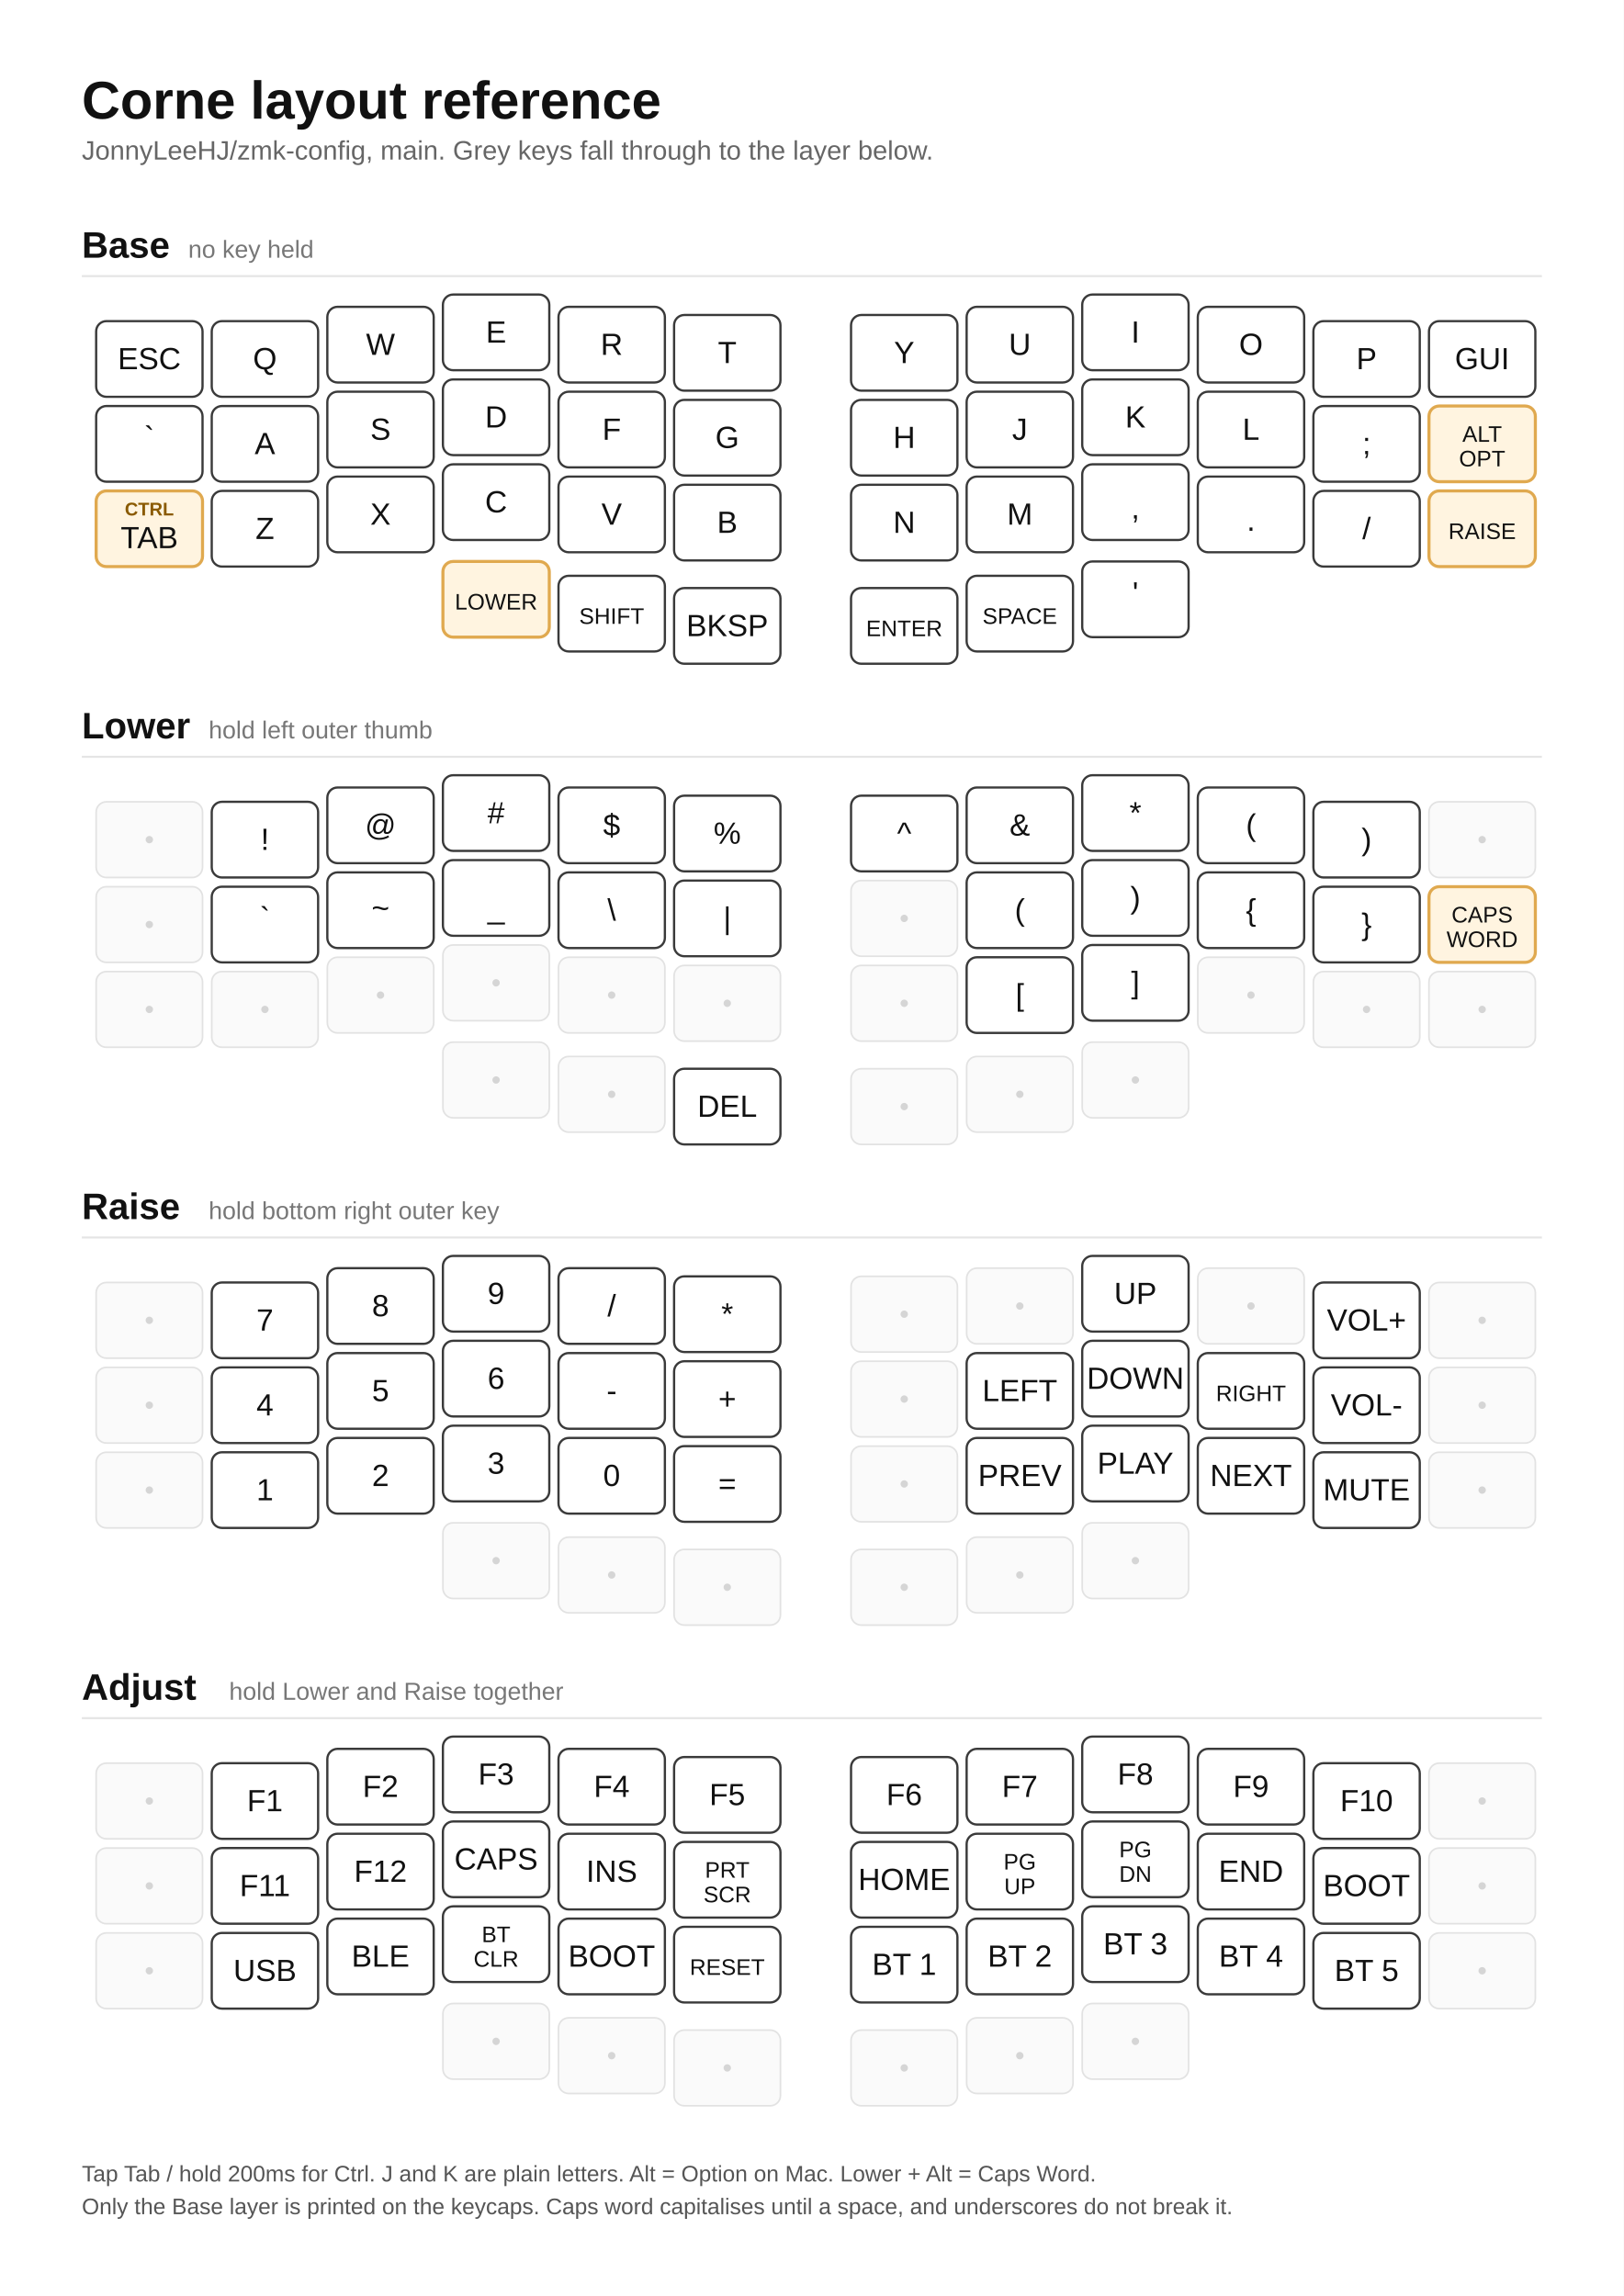
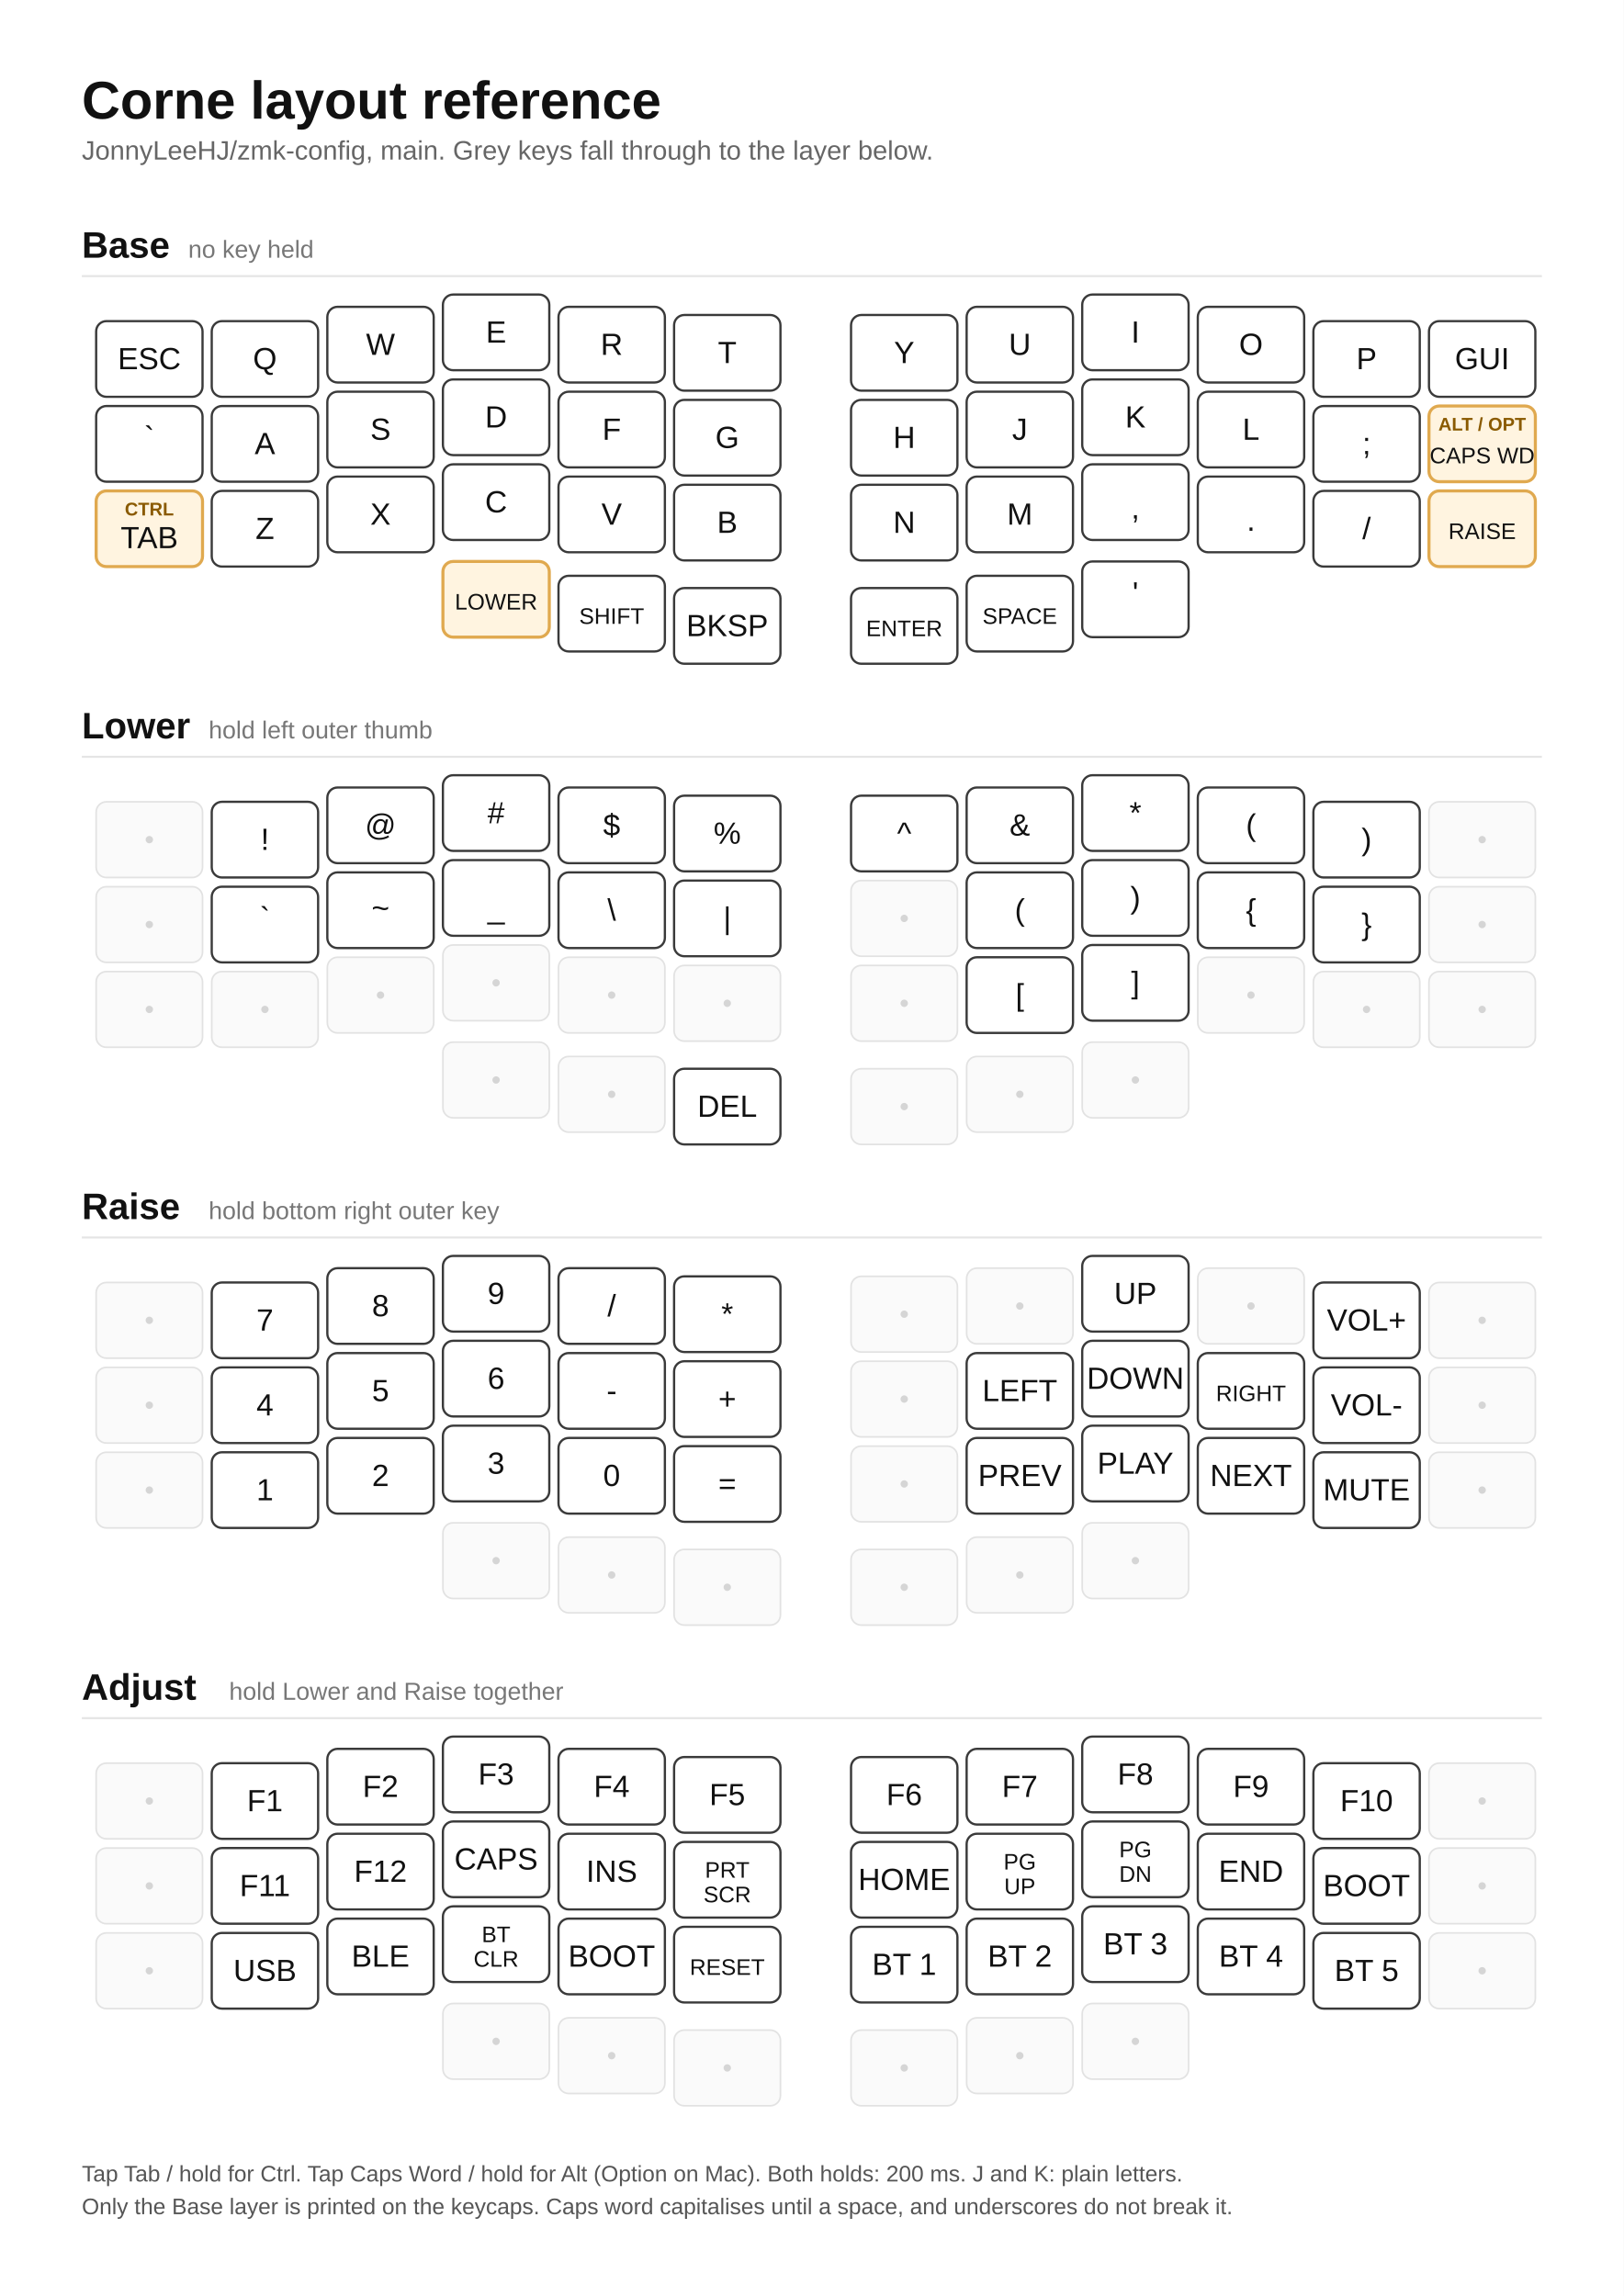
<svg xmlns="http://www.w3.org/2000/svg" width="793.7" height="1122.5" viewBox="0 0 793.7 1122.5">
  <rect width="793.7" height="1122.5" fill="#ffffff" />
  <style>
  .ttl{font:600 26px Segoe UI,Arial,sans-serif;fill:#111}
  .sub{font:400 13px Segoe UI,Arial,sans-serif;fill:#666}
  .lyr{font:600 18px Segoe UI,Arial,sans-serif;fill:#111}
  .lyrsub{font:400 12px Segoe UI,Arial,sans-serif;fill:#777}
  .k{font:500 15px Segoe UI,Arial,sans-serif;fill:#111;text-anchor:middle}
  .ks{font:500 11px Segoe UI,Arial,sans-serif;fill:#111;text-anchor:middle}
  .hold{font:600 9px Segoe UI,Arial,sans-serif;fill:#8a5a00;text-anchor:middle}
  .leg{font:400 11px Segoe UI,Arial,sans-serif;fill:#555}
</style>
  <text class="ttl" x="40" y="58">Corne layout reference</text>
  <text class="sub" x="40" y="78">JonnyLeeHJ/zmk-config, main. Grey keys fall through to the layer below.</text>
  <text class="lyr" x="40" y="126">Base</text>
  <text class="lyrsub" x="92" y="126">no key held</text>
  <line x1="40" y1="135" x2="753.7" y2="135" stroke="#e5e5e5" stroke-width="1" />
  <rect x="47" y="157" width="52" height="37" rx="5" fill="#ffffff" stroke="#3a3a3a" stroke-width="1.1" />
  <text class="k" x="73" y="180.5">ESC</text>
  <rect x="47" y="198.5" width="52" height="37" rx="5" fill="#ffffff" stroke="#3a3a3a" stroke-width="1.1" />
  <text class="k" x="73" y="219">`</text>
  <rect x="47" y="240" width="52" height="37" rx="5" fill="#fff4e0" stroke="#e0a94f" stroke-width="1.5" />
  <text class="hold" x="73" y="252">CTRL</text>
  <text class="k" x="73" y="268">TAB</text>
  <rect x="103.5" y="157" width="52" height="37" rx="5" fill="#ffffff" stroke="#3a3a3a" stroke-width="1.1" />
  <text class="k" x="129.5" y="180.5">Q</text>
  <rect x="103.5" y="198.5" width="52" height="37" rx="5" fill="#ffffff" stroke="#3a3a3a" stroke-width="1.1" />
  <text class="k" x="129.5" y="222">A</text>
  <rect x="103.5" y="240" width="52" height="37" rx="5" fill="#ffffff" stroke="#3a3a3a" stroke-width="1.1" />
  <text class="k" x="129.5" y="263.5">Z</text>
  <rect x="160" y="150" width="52" height="37" rx="5" fill="#ffffff" stroke="#3a3a3a" stroke-width="1.1" />
  <text class="k" x="186" y="173.5">W</text>
  <rect x="160" y="191.5" width="52" height="37" rx="5" fill="#ffffff" stroke="#3a3a3a" stroke-width="1.1" />
  <text class="k" x="186" y="215">S</text>
  <rect x="160" y="233" width="52" height="37" rx="5" fill="#ffffff" stroke="#3a3a3a" stroke-width="1.1" />
  <text class="k" x="186" y="256.5">X</text>
  <rect x="216.5" y="144" width="52" height="37" rx="5" fill="#ffffff" stroke="#3a3a3a" stroke-width="1.1" />
  <text class="k" x="242.5" y="167.5">E</text>
  <rect x="216.5" y="185.5" width="52" height="37" rx="5" fill="#ffffff" stroke="#3a3a3a" stroke-width="1.1" />
  <text class="k" x="242.5" y="209">D</text>
  <rect x="216.5" y="227" width="52" height="37" rx="5" fill="#ffffff" stroke="#3a3a3a" stroke-width="1.1" />
  <text class="k" x="242.5" y="250.5">C</text>
  <rect x="273" y="150" width="52" height="37" rx="5" fill="#ffffff" stroke="#3a3a3a" stroke-width="1.1" />
  <text class="k" x="299" y="173.5">R</text>
  <rect x="273" y="191.5" width="52" height="37" rx="5" fill="#ffffff" stroke="#3a3a3a" stroke-width="1.1" />
  <text class="k" x="299" y="215">F</text>
  <rect x="273" y="233" width="52" height="37" rx="5" fill="#ffffff" stroke="#3a3a3a" stroke-width="1.1" />
  <text class="k" x="299" y="256.5">V</text>
  <rect x="329.5" y="154" width="52" height="37" rx="5" fill="#ffffff" stroke="#3a3a3a" stroke-width="1.1" />
  <text class="k" x="355.5" y="177.5">T</text>
  <rect x="329.5" y="195.5" width="52" height="37" rx="5" fill="#ffffff" stroke="#3a3a3a" stroke-width="1.1" />
  <text class="k" x="355.5" y="219">G</text>
  <rect x="329.5" y="237" width="52" height="37" rx="5" fill="#ffffff" stroke="#3a3a3a" stroke-width="1.1" />
  <text class="k" x="355.5" y="260.5">B</text>
  <rect x="416" y="154" width="52" height="37" rx="5" fill="#ffffff" stroke="#3a3a3a" stroke-width="1.1" />
  <text class="k" x="442" y="177.5">Y</text>
  <rect x="416" y="195.5" width="52" height="37" rx="5" fill="#ffffff" stroke="#3a3a3a" stroke-width="1.1" />
  <text class="k" x="442" y="219">H</text>
  <rect x="416" y="237" width="52" height="37" rx="5" fill="#ffffff" stroke="#3a3a3a" stroke-width="1.1" />
  <text class="k" x="442" y="260.5">N</text>
  <rect x="472.5" y="150" width="52" height="37" rx="5" fill="#ffffff" stroke="#3a3a3a" stroke-width="1.1" />
  <text class="k" x="498.5" y="173.5">U</text>
  <rect x="472.5" y="191.5" width="52" height="37" rx="5" fill="#ffffff" stroke="#3a3a3a" stroke-width="1.1" />
  <text class="k" x="498.5" y="215">J</text>
  <rect x="472.5" y="233" width="52" height="37" rx="5" fill="#ffffff" stroke="#3a3a3a" stroke-width="1.1" />
  <text class="k" x="498.5" y="256.5">M</text>
  <rect x="529" y="144" width="52" height="37" rx="5" fill="#ffffff" stroke="#3a3a3a" stroke-width="1.1" />
  <text class="k" x="555" y="167.5">I</text>
  <rect x="529" y="185.5" width="52" height="37" rx="5" fill="#ffffff" stroke="#3a3a3a" stroke-width="1.1" />
  <text class="k" x="555" y="209">K</text>
  <rect x="529" y="227" width="52" height="37" rx="5" fill="#ffffff" stroke="#3a3a3a" stroke-width="1.1" />
  <text class="k" x="555" y="253.5">,</text>
  <rect x="585.5" y="150" width="52" height="37" rx="5" fill="#ffffff" stroke="#3a3a3a" stroke-width="1.1" />
  <text class="k" x="611.5" y="173.5">O</text>
  <rect x="585.5" y="191.5" width="52" height="37" rx="5" fill="#ffffff" stroke="#3a3a3a" stroke-width="1.1" />
  <text class="k" x="611.5" y="215">L</text>
  <rect x="585.5" y="233" width="52" height="37" rx="5" fill="#ffffff" stroke="#3a3a3a" stroke-width="1.1" />
  <text class="k" x="611.5" y="259.5">.</text>
  <rect x="642" y="157" width="52" height="37" rx="5" fill="#ffffff" stroke="#3a3a3a" stroke-width="1.1" />
  <text class="k" x="668" y="180.5">P</text>
  <rect x="642" y="198.5" width="52" height="37" rx="5" fill="#ffffff" stroke="#3a3a3a" stroke-width="1.1" />
  <text class="k" x="668" y="222">;</text>
  <rect x="642" y="240" width="52" height="37" rx="5" fill="#ffffff" stroke="#3a3a3a" stroke-width="1.1" />
  <text class="k" x="668" y="263.5">/</text>
  <rect x="698.5" y="157" width="52" height="37" rx="5" fill="#ffffff" stroke="#3a3a3a" stroke-width="1.1" />
  <text class="k" x="724.5" y="180.5">GUI</text>
  <rect x="698.5" y="198.5" width="52" height="37" rx="5" fill="#fff4e0" stroke="#e0a94f" stroke-width="1.5" />
-   <text class="ks" x="724.5" y="216">ALT</text>
-   <text class="ks" x="724.5" y="228">OPT</text>
+   <text class="hold" x="724.5" y="210.5">ALT / OPT</text>
+   <text class="ks" x="724.5" y="226.5">CAPS WD</text>
  <rect x="698.5" y="240" width="52" height="37" rx="5" fill="#fff4e0" stroke="#e0a94f" stroke-width="1.5" />
  <text class="ks" x="724.5" y="263.5">RAISE</text>
  <rect x="216.5" y="274.5" width="52" height="37" rx="5" fill="#fff4e0" stroke="#e0a94f" stroke-width="1.5" />
  <text class="ks" x="242.5" y="298">LOWER</text>
  <rect x="273" y="281.5" width="52" height="37" rx="5" fill="#ffffff" stroke="#3a3a3a" stroke-width="1.1" />
  <text class="ks" x="299" y="305">SHIFT</text>
  <rect x="329.5" y="287.5" width="52" height="37" rx="5" fill="#ffffff" stroke="#3a3a3a" stroke-width="1.1" />
  <text class="k" x="355.5" y="311">BKSP</text>
  <rect x="416" y="287.5" width="52" height="37" rx="5" fill="#ffffff" stroke="#3a3a3a" stroke-width="1.1" />
  <text class="ks" x="442" y="311">ENTER</text>
  <rect x="472.5" y="281.5" width="52" height="37" rx="5" fill="#ffffff" stroke="#3a3a3a" stroke-width="1.1" />
  <text class="ks" x="498.5" y="305">SPACE</text>
  <rect x="529" y="274.5" width="52" height="37" rx="5" fill="#ffffff" stroke="#3a3a3a" stroke-width="1.1" />
  <text class="k" x="555" y="295">'</text>
  <text class="lyr" x="40" y="361">Lower</text>
  <text class="lyrsub" x="102" y="361">hold left outer thumb</text>
  <line x1="40" y1="370" x2="753.7" y2="370" stroke="#e5e5e5" stroke-width="1" />
  <rect x="47" y="392" width="52" height="37" rx="5" fill="#fafafa" stroke="#e2e2e2" stroke-width="0.8" />
  <circle cx="73" cy="410.5" r="1.8" fill="#d5d5d5" />
  <rect x="47" y="433.5" width="52" height="37" rx="5" fill="#fafafa" stroke="#e2e2e2" stroke-width="0.8" />
  <circle cx="73" cy="452" r="1.8" fill="#d5d5d5" />
  <rect x="47" y="475" width="52" height="37" rx="5" fill="#fafafa" stroke="#e2e2e2" stroke-width="0.8" />
  <circle cx="73" cy="493.5" r="1.8" fill="#d5d5d5" />
  <rect x="103.5" y="392" width="52" height="37" rx="5" fill="#ffffff" stroke="#3a3a3a" stroke-width="1.1" />
  <text class="k" x="129.5" y="415.5">!</text>
  <rect x="103.5" y="433.5" width="52" height="37" rx="5" fill="#ffffff" stroke="#3a3a3a" stroke-width="1.1" />
  <text class="k" x="129.5" y="454">`</text>
  <rect x="103.5" y="475" width="52" height="37" rx="5" fill="#fafafa" stroke="#e2e2e2" stroke-width="0.8" />
  <circle cx="129.5" cy="493.5" r="1.8" fill="#d5d5d5" />
  <rect x="160" y="385" width="52" height="37" rx="5" fill="#ffffff" stroke="#3a3a3a" stroke-width="1.1" />
  <text class="k" x="186" y="408.5">@</text>
  <rect x="160" y="426.5" width="52" height="37" rx="5" fill="#ffffff" stroke="#3a3a3a" stroke-width="1.1" />
  <text class="k" x="186" y="449">~</text>
  <rect x="160" y="468" width="52" height="37" rx="5" fill="#fafafa" stroke="#e2e2e2" stroke-width="0.8" />
  <circle cx="186" cy="486.5" r="1.8" fill="#d5d5d5" />
  <rect x="216.5" y="379" width="52" height="37" rx="5" fill="#ffffff" stroke="#3a3a3a" stroke-width="1.1" />
  <text class="k" x="242.5" y="402.5">#</text>
  <rect x="216.5" y="420.5" width="52" height="37" rx="5" fill="#ffffff" stroke="#3a3a3a" stroke-width="1.1" />
  <text class="k" x="242.5" y="449">_</text>
  <rect x="216.5" y="462" width="52" height="37" rx="5" fill="#fafafa" stroke="#e2e2e2" stroke-width="0.8" />
  <circle cx="242.5" cy="480.5" r="1.8" fill="#d5d5d5" />
  <rect x="273" y="385" width="52" height="37" rx="5" fill="#ffffff" stroke="#3a3a3a" stroke-width="1.1" />
  <text class="k" x="299" y="408.5">$</text>
  <rect x="273" y="426.5" width="52" height="37" rx="5" fill="#ffffff" stroke="#3a3a3a" stroke-width="1.1" />
  <text class="k" x="299" y="450">\</text>
  <rect x="273" y="468" width="52" height="37" rx="5" fill="#fafafa" stroke="#e2e2e2" stroke-width="0.8" />
  <circle cx="299" cy="486.5" r="1.8" fill="#d5d5d5" />
  <rect x="329.5" y="389" width="52" height="37" rx="5" fill="#ffffff" stroke="#3a3a3a" stroke-width="1.1" />
  <text class="k" x="355.5" y="412.5">%</text>
  <rect x="329.5" y="430.5" width="52" height="37" rx="5" fill="#ffffff" stroke="#3a3a3a" stroke-width="1.1" />
  <text class="k" x="355.5" y="454">|</text>
  <rect x="329.5" y="472" width="52" height="37" rx="5" fill="#fafafa" stroke="#e2e2e2" stroke-width="0.8" />
  <circle cx="355.5" cy="490.5" r="1.8" fill="#d5d5d5" />
  <rect x="416" y="389" width="52" height="37" rx="5" fill="#ffffff" stroke="#3a3a3a" stroke-width="1.1" />
  <text class="k" x="442" y="412.5">^</text>
  <rect x="416" y="430.5" width="52" height="37" rx="5" fill="#fafafa" stroke="#e2e2e2" stroke-width="0.8" />
  <circle cx="442" cy="449" r="1.8" fill="#d5d5d5" />
  <rect x="416" y="472" width="52" height="37" rx="5" fill="#fafafa" stroke="#e2e2e2" stroke-width="0.8" />
  <circle cx="442" cy="490.5" r="1.8" fill="#d5d5d5" />
  <rect x="472.5" y="385" width="52" height="37" rx="5" fill="#ffffff" stroke="#3a3a3a" stroke-width="1.1" />
  <text class="k" x="498.5" y="408.5">&amp;</text>
  <rect x="472.5" y="426.5" width="52" height="37" rx="5" fill="#ffffff" stroke="#3a3a3a" stroke-width="1.1" />
  <text class="k" x="498.5" y="450">(</text>
  <rect x="472.5" y="468" width="52" height="37" rx="5" fill="#ffffff" stroke="#3a3a3a" stroke-width="1.1" />
  <text class="k" x="498.5" y="491.5">[</text>
  <rect x="529" y="379" width="52" height="37" rx="5" fill="#ffffff" stroke="#3a3a3a" stroke-width="1.1" />
  <text class="k" x="555" y="402.5">*</text>
  <rect x="529" y="420.5" width="52" height="37" rx="5" fill="#ffffff" stroke="#3a3a3a" stroke-width="1.1" />
  <text class="k" x="555" y="444">)</text>
  <rect x="529" y="462" width="52" height="37" rx="5" fill="#ffffff" stroke="#3a3a3a" stroke-width="1.1" />
  <text class="k" x="555" y="485.5">]</text>
  <rect x="585.5" y="385" width="52" height="37" rx="5" fill="#ffffff" stroke="#3a3a3a" stroke-width="1.1" />
  <text class="k" x="611.5" y="408.5">(</text>
  <rect x="585.5" y="426.5" width="52" height="37" rx="5" fill="#ffffff" stroke="#3a3a3a" stroke-width="1.1" />
  <text class="k" x="611.5" y="450">{</text>
  <rect x="585.5" y="468" width="52" height="37" rx="5" fill="#fafafa" stroke="#e2e2e2" stroke-width="0.8" />
  <circle cx="611.5" cy="486.5" r="1.8" fill="#d5d5d5" />
  <rect x="642" y="392" width="52" height="37" rx="5" fill="#ffffff" stroke="#3a3a3a" stroke-width="1.1" />
  <text class="k" x="668" y="415.5">)</text>
  <rect x="642" y="433.5" width="52" height="37" rx="5" fill="#ffffff" stroke="#3a3a3a" stroke-width="1.1" />
  <text class="k" x="668" y="457">}</text>
  <rect x="642" y="475" width="52" height="37" rx="5" fill="#fafafa" stroke="#e2e2e2" stroke-width="0.8" />
  <circle cx="668" cy="493.5" r="1.8" fill="#d5d5d5" />
  <rect x="698.5" y="392" width="52" height="37" rx="5" fill="#fafafa" stroke="#e2e2e2" stroke-width="0.8" />
  <circle cx="724.5" cy="410.5" r="1.8" fill="#d5d5d5" />
-   <rect x="698.5" y="433.5" width="52" height="37" rx="5" fill="#fff4e0" stroke="#e0a94f" stroke-width="1.5" />
-   <text class="ks" x="724.5" y="451">CAPS</text>
-   <text class="ks" x="724.5" y="463">WORD</text>
+   <rect x="698.5" y="433.5" width="52" height="37" rx="5" fill="#fafafa" stroke="#e2e2e2" stroke-width="0.8" />
+   <circle cx="724.5" cy="452" r="1.8" fill="#d5d5d5" />
  <rect x="698.5" y="475" width="52" height="37" rx="5" fill="#fafafa" stroke="#e2e2e2" stroke-width="0.8" />
  <circle cx="724.5" cy="493.5" r="1.8" fill="#d5d5d5" />
  <rect x="216.5" y="509.5" width="52" height="37" rx="5" fill="#fafafa" stroke="#e2e2e2" stroke-width="0.8" />
  <circle cx="242.5" cy="528" r="1.8" fill="#d5d5d5" />
  <rect x="273" y="516.5" width="52" height="37" rx="5" fill="#fafafa" stroke="#e2e2e2" stroke-width="0.8" />
  <circle cx="299" cy="535" r="1.8" fill="#d5d5d5" />
  <rect x="329.5" y="522.5" width="52" height="37" rx="5" fill="#ffffff" stroke="#3a3a3a" stroke-width="1.1" />
  <text class="k" x="355.5" y="546">DEL</text>
  <rect x="416" y="522.5" width="52" height="37" rx="5" fill="#fafafa" stroke="#e2e2e2" stroke-width="0.8" />
  <circle cx="442" cy="541" r="1.8" fill="#d5d5d5" />
  <rect x="472.5" y="516.5" width="52" height="37" rx="5" fill="#fafafa" stroke="#e2e2e2" stroke-width="0.8" />
  <circle cx="498.5" cy="535" r="1.8" fill="#d5d5d5" />
  <rect x="529" y="509.5" width="52" height="37" rx="5" fill="#fafafa" stroke="#e2e2e2" stroke-width="0.8" />
  <circle cx="555" cy="528" r="1.8" fill="#d5d5d5" />
  <text class="lyr" x="40" y="596">Raise</text>
  <text class="lyrsub" x="102" y="596">hold bottom right outer key</text>
  <line x1="40" y1="605" x2="753.7" y2="605" stroke="#e5e5e5" stroke-width="1" />
  <rect x="47" y="627" width="52" height="37" rx="5" fill="#fafafa" stroke="#e2e2e2" stroke-width="0.8" />
  <circle cx="73" cy="645.5" r="1.8" fill="#d5d5d5" />
  <rect x="47" y="668.5" width="52" height="37" rx="5" fill="#fafafa" stroke="#e2e2e2" stroke-width="0.8" />
  <circle cx="73" cy="687" r="1.8" fill="#d5d5d5" />
  <rect x="47" y="710" width="52" height="37" rx="5" fill="#fafafa" stroke="#e2e2e2" stroke-width="0.8" />
  <circle cx="73" cy="728.5" r="1.8" fill="#d5d5d5" />
  <rect x="103.5" y="627" width="52" height="37" rx="5" fill="#ffffff" stroke="#3a3a3a" stroke-width="1.1" />
  <text class="k" x="129.5" y="650.5">7</text>
  <rect x="103.5" y="668.5" width="52" height="37" rx="5" fill="#ffffff" stroke="#3a3a3a" stroke-width="1.1" />
  <text class="k" x="129.5" y="692">4</text>
  <rect x="103.5" y="710" width="52" height="37" rx="5" fill="#ffffff" stroke="#3a3a3a" stroke-width="1.1" />
  <text class="k" x="129.5" y="733.5">1</text>
  <rect x="160" y="620" width="52" height="37" rx="5" fill="#ffffff" stroke="#3a3a3a" stroke-width="1.1" />
  <text class="k" x="186" y="643.5">8</text>
  <rect x="160" y="661.5" width="52" height="37" rx="5" fill="#ffffff" stroke="#3a3a3a" stroke-width="1.1" />
  <text class="k" x="186" y="685">5</text>
  <rect x="160" y="703" width="52" height="37" rx="5" fill="#ffffff" stroke="#3a3a3a" stroke-width="1.1" />
  <text class="k" x="186" y="726.5">2</text>
  <rect x="216.5" y="614" width="52" height="37" rx="5" fill="#ffffff" stroke="#3a3a3a" stroke-width="1.1" />
  <text class="k" x="242.5" y="637.5">9</text>
  <rect x="216.5" y="655.5" width="52" height="37" rx="5" fill="#ffffff" stroke="#3a3a3a" stroke-width="1.1" />
  <text class="k" x="242.5" y="679">6</text>
  <rect x="216.5" y="697" width="52" height="37" rx="5" fill="#ffffff" stroke="#3a3a3a" stroke-width="1.1" />
  <text class="k" x="242.5" y="720.5">3</text>
  <rect x="273" y="620" width="52" height="37" rx="5" fill="#ffffff" stroke="#3a3a3a" stroke-width="1.1" />
  <text class="k" x="299" y="643.5">/</text>
  <rect x="273" y="661.5" width="52" height="37" rx="5" fill="#ffffff" stroke="#3a3a3a" stroke-width="1.1" />
  <text class="k" x="299" y="685">-</text>
  <rect x="273" y="703" width="52" height="37" rx="5" fill="#ffffff" stroke="#3a3a3a" stroke-width="1.1" />
  <text class="k" x="299" y="726.5">0</text>
  <rect x="329.5" y="624" width="52" height="37" rx="5" fill="#ffffff" stroke="#3a3a3a" stroke-width="1.1" />
  <text class="k" x="355.5" y="647.5">*</text>
  <rect x="329.5" y="665.5" width="52" height="37" rx="5" fill="#ffffff" stroke="#3a3a3a" stroke-width="1.1" />
  <text class="k" x="355.5" y="689">+</text>
  <rect x="329.5" y="707" width="52" height="37" rx="5" fill="#ffffff" stroke="#3a3a3a" stroke-width="1.1" />
  <text class="k" x="355.5" y="730.5">=</text>
  <rect x="416" y="624" width="52" height="37" rx="5" fill="#fafafa" stroke="#e2e2e2" stroke-width="0.8" />
  <circle cx="442" cy="642.5" r="1.8" fill="#d5d5d5" />
  <rect x="416" y="665.5" width="52" height="37" rx="5" fill="#fafafa" stroke="#e2e2e2" stroke-width="0.8" />
  <circle cx="442" cy="684" r="1.8" fill="#d5d5d5" />
  <rect x="416" y="707" width="52" height="37" rx="5" fill="#fafafa" stroke="#e2e2e2" stroke-width="0.8" />
  <circle cx="442" cy="725.5" r="1.8" fill="#d5d5d5" />
  <rect x="472.5" y="620" width="52" height="37" rx="5" fill="#fafafa" stroke="#e2e2e2" stroke-width="0.8" />
  <circle cx="498.5" cy="638.5" r="1.8" fill="#d5d5d5" />
  <rect x="472.5" y="661.5" width="52" height="37" rx="5" fill="#ffffff" stroke="#3a3a3a" stroke-width="1.1" />
  <text class="k" x="498.5" y="685">LEFT</text>
  <rect x="472.5" y="703" width="52" height="37" rx="5" fill="#ffffff" stroke="#3a3a3a" stroke-width="1.1" />
  <text class="k" x="498.5" y="726.5">PREV</text>
  <rect x="529" y="614" width="52" height="37" rx="5" fill="#ffffff" stroke="#3a3a3a" stroke-width="1.1" />
  <text class="k" x="555" y="637.5">UP</text>
  <rect x="529" y="655.5" width="52" height="37" rx="5" fill="#ffffff" stroke="#3a3a3a" stroke-width="1.1" />
  <text class="k" x="555" y="679">DOWN</text>
  <rect x="529" y="697" width="52" height="37" rx="5" fill="#ffffff" stroke="#3a3a3a" stroke-width="1.1" />
  <text class="k" x="555" y="720.5">PLAY</text>
  <rect x="585.5" y="620" width="52" height="37" rx="5" fill="#fafafa" stroke="#e2e2e2" stroke-width="0.8" />
  <circle cx="611.5" cy="638.5" r="1.8" fill="#d5d5d5" />
  <rect x="585.5" y="661.5" width="52" height="37" rx="5" fill="#ffffff" stroke="#3a3a3a" stroke-width="1.1" />
  <text class="ks" x="611.5" y="685">RIGHT</text>
  <rect x="585.5" y="703" width="52" height="37" rx="5" fill="#ffffff" stroke="#3a3a3a" stroke-width="1.1" />
  <text class="k" x="611.5" y="726.5">NEXT</text>
  <rect x="642" y="627" width="52" height="37" rx="5" fill="#ffffff" stroke="#3a3a3a" stroke-width="1.1" />
  <text class="k" x="668" y="650.5">VOL+</text>
  <rect x="642" y="668.5" width="52" height="37" rx="5" fill="#ffffff" stroke="#3a3a3a" stroke-width="1.1" />
  <text class="k" x="668" y="692">VOL-</text>
  <rect x="642" y="710" width="52" height="37" rx="5" fill="#ffffff" stroke="#3a3a3a" stroke-width="1.1" />
  <text class="k" x="668" y="733.5">MUTE</text>
  <rect x="698.5" y="627" width="52" height="37" rx="5" fill="#fafafa" stroke="#e2e2e2" stroke-width="0.8" />
  <circle cx="724.5" cy="645.5" r="1.8" fill="#d5d5d5" />
  <rect x="698.5" y="668.5" width="52" height="37" rx="5" fill="#fafafa" stroke="#e2e2e2" stroke-width="0.8" />
  <circle cx="724.5" cy="687" r="1.8" fill="#d5d5d5" />
  <rect x="698.5" y="710" width="52" height="37" rx="5" fill="#fafafa" stroke="#e2e2e2" stroke-width="0.8" />
  <circle cx="724.5" cy="728.5" r="1.8" fill="#d5d5d5" />
  <rect x="216.5" y="744.5" width="52" height="37" rx="5" fill="#fafafa" stroke="#e2e2e2" stroke-width="0.8" />
  <circle cx="242.5" cy="763" r="1.8" fill="#d5d5d5" />
  <rect x="273" y="751.5" width="52" height="37" rx="5" fill="#fafafa" stroke="#e2e2e2" stroke-width="0.8" />
  <circle cx="299" cy="770" r="1.8" fill="#d5d5d5" />
  <rect x="329.5" y="757.5" width="52" height="37" rx="5" fill="#fafafa" stroke="#e2e2e2" stroke-width="0.8" />
  <circle cx="355.5" cy="776" r="1.8" fill="#d5d5d5" />
  <rect x="416" y="757.5" width="52" height="37" rx="5" fill="#fafafa" stroke="#e2e2e2" stroke-width="0.8" />
  <circle cx="442" cy="776" r="1.8" fill="#d5d5d5" />
  <rect x="472.5" y="751.5" width="52" height="37" rx="5" fill="#fafafa" stroke="#e2e2e2" stroke-width="0.8" />
  <circle cx="498.5" cy="770" r="1.8" fill="#d5d5d5" />
  <rect x="529" y="744.5" width="52" height="37" rx="5" fill="#fafafa" stroke="#e2e2e2" stroke-width="0.8" />
  <circle cx="555" cy="763" r="1.8" fill="#d5d5d5" />
  <text class="lyr" x="40" y="831">Adjust</text>
  <text class="lyrsub" x="112" y="831">hold Lower and Raise together</text>
  <line x1="40" y1="840" x2="753.7" y2="840" stroke="#e5e5e5" stroke-width="1" />
  <rect x="47" y="862" width="52" height="37" rx="5" fill="#fafafa" stroke="#e2e2e2" stroke-width="0.8" />
  <circle cx="73" cy="880.5" r="1.8" fill="#d5d5d5" />
  <rect x="47" y="903.5" width="52" height="37" rx="5" fill="#fafafa" stroke="#e2e2e2" stroke-width="0.8" />
  <circle cx="73" cy="922" r="1.8" fill="#d5d5d5" />
  <rect x="47" y="945" width="52" height="37" rx="5" fill="#fafafa" stroke="#e2e2e2" stroke-width="0.8" />
  <circle cx="73" cy="963.5" r="1.8" fill="#d5d5d5" />
  <rect x="103.5" y="862" width="52" height="37" rx="5" fill="#ffffff" stroke="#3a3a3a" stroke-width="1.1" />
  <text class="k" x="129.5" y="885.5">F1</text>
  <rect x="103.5" y="903.5" width="52" height="37" rx="5" fill="#ffffff" stroke="#3a3a3a" stroke-width="1.1" />
  <text class="k" x="129.5" y="927">F11</text>
  <rect x="103.5" y="945" width="52" height="37" rx="5" fill="#ffffff" stroke="#3a3a3a" stroke-width="1.1" />
  <text class="k" x="129.5" y="968.5">USB</text>
  <rect x="160" y="855" width="52" height="37" rx="5" fill="#ffffff" stroke="#3a3a3a" stroke-width="1.1" />
  <text class="k" x="186" y="878.5">F2</text>
  <rect x="160" y="896.5" width="52" height="37" rx="5" fill="#ffffff" stroke="#3a3a3a" stroke-width="1.1" />
  <text class="k" x="186" y="920">F12</text>
  <rect x="160" y="938" width="52" height="37" rx="5" fill="#ffffff" stroke="#3a3a3a" stroke-width="1.1" />
  <text class="k" x="186" y="961.5">BLE</text>
  <rect x="216.5" y="849" width="52" height="37" rx="5" fill="#ffffff" stroke="#3a3a3a" stroke-width="1.1" />
  <text class="k" x="242.5" y="872.5">F3</text>
  <rect x="216.5" y="890.5" width="52" height="37" rx="5" fill="#ffffff" stroke="#3a3a3a" stroke-width="1.1" />
  <text class="k" x="242.5" y="914">CAPS</text>
  <rect x="216.5" y="932" width="52" height="37" rx="5" fill="#ffffff" stroke="#3a3a3a" stroke-width="1.1" />
  <text class="ks" x="242.5" y="949.5">BT</text>
  <text class="ks" x="242.5" y="961.5">CLR</text>
  <rect x="273" y="855" width="52" height="37" rx="5" fill="#ffffff" stroke="#3a3a3a" stroke-width="1.1" />
  <text class="k" x="299" y="878.5">F4</text>
  <rect x="273" y="896.5" width="52" height="37" rx="5" fill="#ffffff" stroke="#3a3a3a" stroke-width="1.1" />
  <text class="k" x="299" y="920">INS</text>
  <rect x="273" y="938" width="52" height="37" rx="5" fill="#ffffff" stroke="#3a3a3a" stroke-width="1.1" />
  <text class="k" x="299" y="961.5">BOOT</text>
  <rect x="329.5" y="859" width="52" height="37" rx="5" fill="#ffffff" stroke="#3a3a3a" stroke-width="1.1" />
  <text class="k" x="355.5" y="882.5">F5</text>
  <rect x="329.5" y="900.5" width="52" height="37" rx="5" fill="#ffffff" stroke="#3a3a3a" stroke-width="1.1" />
  <text class="ks" x="355.5" y="918">PRT</text>
  <text class="ks" x="355.5" y="930">SCR</text>
  <rect x="329.5" y="942" width="52" height="37" rx="5" fill="#ffffff" stroke="#3a3a3a" stroke-width="1.1" />
  <text class="ks" x="355.5" y="965.5">RESET</text>
  <rect x="416" y="859" width="52" height="37" rx="5" fill="#ffffff" stroke="#3a3a3a" stroke-width="1.1" />
  <text class="k" x="442" y="882.5">F6</text>
  <rect x="416" y="900.5" width="52" height="37" rx="5" fill="#ffffff" stroke="#3a3a3a" stroke-width="1.1" />
  <text class="k" x="442" y="924">HOME</text>
  <rect x="416" y="942" width="52" height="37" rx="5" fill="#ffffff" stroke="#3a3a3a" stroke-width="1.1" />
  <text class="k" x="442" y="965.5">BT 1</text>
  <rect x="472.5" y="855" width="52" height="37" rx="5" fill="#ffffff" stroke="#3a3a3a" stroke-width="1.1" />
  <text class="k" x="498.5" y="878.5">F7</text>
  <rect x="472.5" y="896.5" width="52" height="37" rx="5" fill="#ffffff" stroke="#3a3a3a" stroke-width="1.1" />
  <text class="ks" x="498.5" y="914">PG</text>
  <text class="ks" x="498.5" y="926">UP</text>
  <rect x="472.5" y="938" width="52" height="37" rx="5" fill="#ffffff" stroke="#3a3a3a" stroke-width="1.1" />
  <text class="k" x="498.5" y="961.5">BT 2</text>
  <rect x="529" y="849" width="52" height="37" rx="5" fill="#ffffff" stroke="#3a3a3a" stroke-width="1.1" />
  <text class="k" x="555" y="872.5">F8</text>
  <rect x="529" y="890.5" width="52" height="37" rx="5" fill="#ffffff" stroke="#3a3a3a" stroke-width="1.1" />
  <text class="ks" x="555" y="908">PG</text>
  <text class="ks" x="555" y="920">DN</text>
  <rect x="529" y="932" width="52" height="37" rx="5" fill="#ffffff" stroke="#3a3a3a" stroke-width="1.1" />
  <text class="k" x="555" y="955.5">BT 3</text>
  <rect x="585.5" y="855" width="52" height="37" rx="5" fill="#ffffff" stroke="#3a3a3a" stroke-width="1.1" />
  <text class="k" x="611.5" y="878.5">F9</text>
  <rect x="585.5" y="896.5" width="52" height="37" rx="5" fill="#ffffff" stroke="#3a3a3a" stroke-width="1.1" />
  <text class="k" x="611.5" y="920">END</text>
  <rect x="585.5" y="938" width="52" height="37" rx="5" fill="#ffffff" stroke="#3a3a3a" stroke-width="1.1" />
  <text class="k" x="611.5" y="961.5">BT 4</text>
  <rect x="642" y="862" width="52" height="37" rx="5" fill="#ffffff" stroke="#3a3a3a" stroke-width="1.1" />
  <text class="k" x="668" y="885.5">F10</text>
  <rect x="642" y="903.5" width="52" height="37" rx="5" fill="#ffffff" stroke="#3a3a3a" stroke-width="1.1" />
  <text class="k" x="668" y="927">BOOT</text>
  <rect x="642" y="945" width="52" height="37" rx="5" fill="#ffffff" stroke="#3a3a3a" stroke-width="1.1" />
  <text class="k" x="668" y="968.5">BT 5</text>
  <rect x="698.5" y="862" width="52" height="37" rx="5" fill="#fafafa" stroke="#e2e2e2" stroke-width="0.8" />
  <circle cx="724.5" cy="880.5" r="1.8" fill="#d5d5d5" />
  <rect x="698.5" y="903.5" width="52" height="37" rx="5" fill="#fafafa" stroke="#e2e2e2" stroke-width="0.8" />
  <circle cx="724.5" cy="922" r="1.8" fill="#d5d5d5" />
  <rect x="698.5" y="945" width="52" height="37" rx="5" fill="#fafafa" stroke="#e2e2e2" stroke-width="0.8" />
  <circle cx="724.5" cy="963.5" r="1.8" fill="#d5d5d5" />
  <rect x="216.5" y="979.5" width="52" height="37" rx="5" fill="#fafafa" stroke="#e2e2e2" stroke-width="0.8" />
  <circle cx="242.5" cy="998" r="1.8" fill="#d5d5d5" />
  <rect x="273" y="986.5" width="52" height="37" rx="5" fill="#fafafa" stroke="#e2e2e2" stroke-width="0.8" />
  <circle cx="299" cy="1005" r="1.8" fill="#d5d5d5" />
  <rect x="329.5" y="992.5" width="52" height="37" rx="5" fill="#fafafa" stroke="#e2e2e2" stroke-width="0.8" />
  <circle cx="355.5" cy="1011" r="1.8" fill="#d5d5d5" />
  <rect x="416" y="992.5" width="52" height="37" rx="5" fill="#fafafa" stroke="#e2e2e2" stroke-width="0.8" />
  <circle cx="442" cy="1011" r="1.8" fill="#d5d5d5" />
  <rect x="472.5" y="986.5" width="52" height="37" rx="5" fill="#fafafa" stroke="#e2e2e2" stroke-width="0.8" />
  <circle cx="498.5" cy="1005" r="1.8" fill="#d5d5d5" />
  <rect x="529" y="979.5" width="52" height="37" rx="5" fill="#fafafa" stroke="#e2e2e2" stroke-width="0.8" />
  <circle cx="555" cy="998" r="1.8" fill="#d5d5d5" />
-   <text class="leg" x="40" y="1066.5">Tap Tab / hold 200ms for Ctrl. J and K are plain letters. Alt = Option on Mac. Lower + Alt = Caps Word.</text>
+   <text class="leg" x="40" y="1066.5">Tap Tab / hold for Ctrl. Tap Caps Word / hold for Alt (Option on Mac). Both holds: 200 ms. J and K: plain letters.</text>
  <text class="leg" x="40" y="1082.5">Only the Base layer is printed on the keycaps. Caps word capitalises until a space, and underscores do not break it.</text>
</svg>
